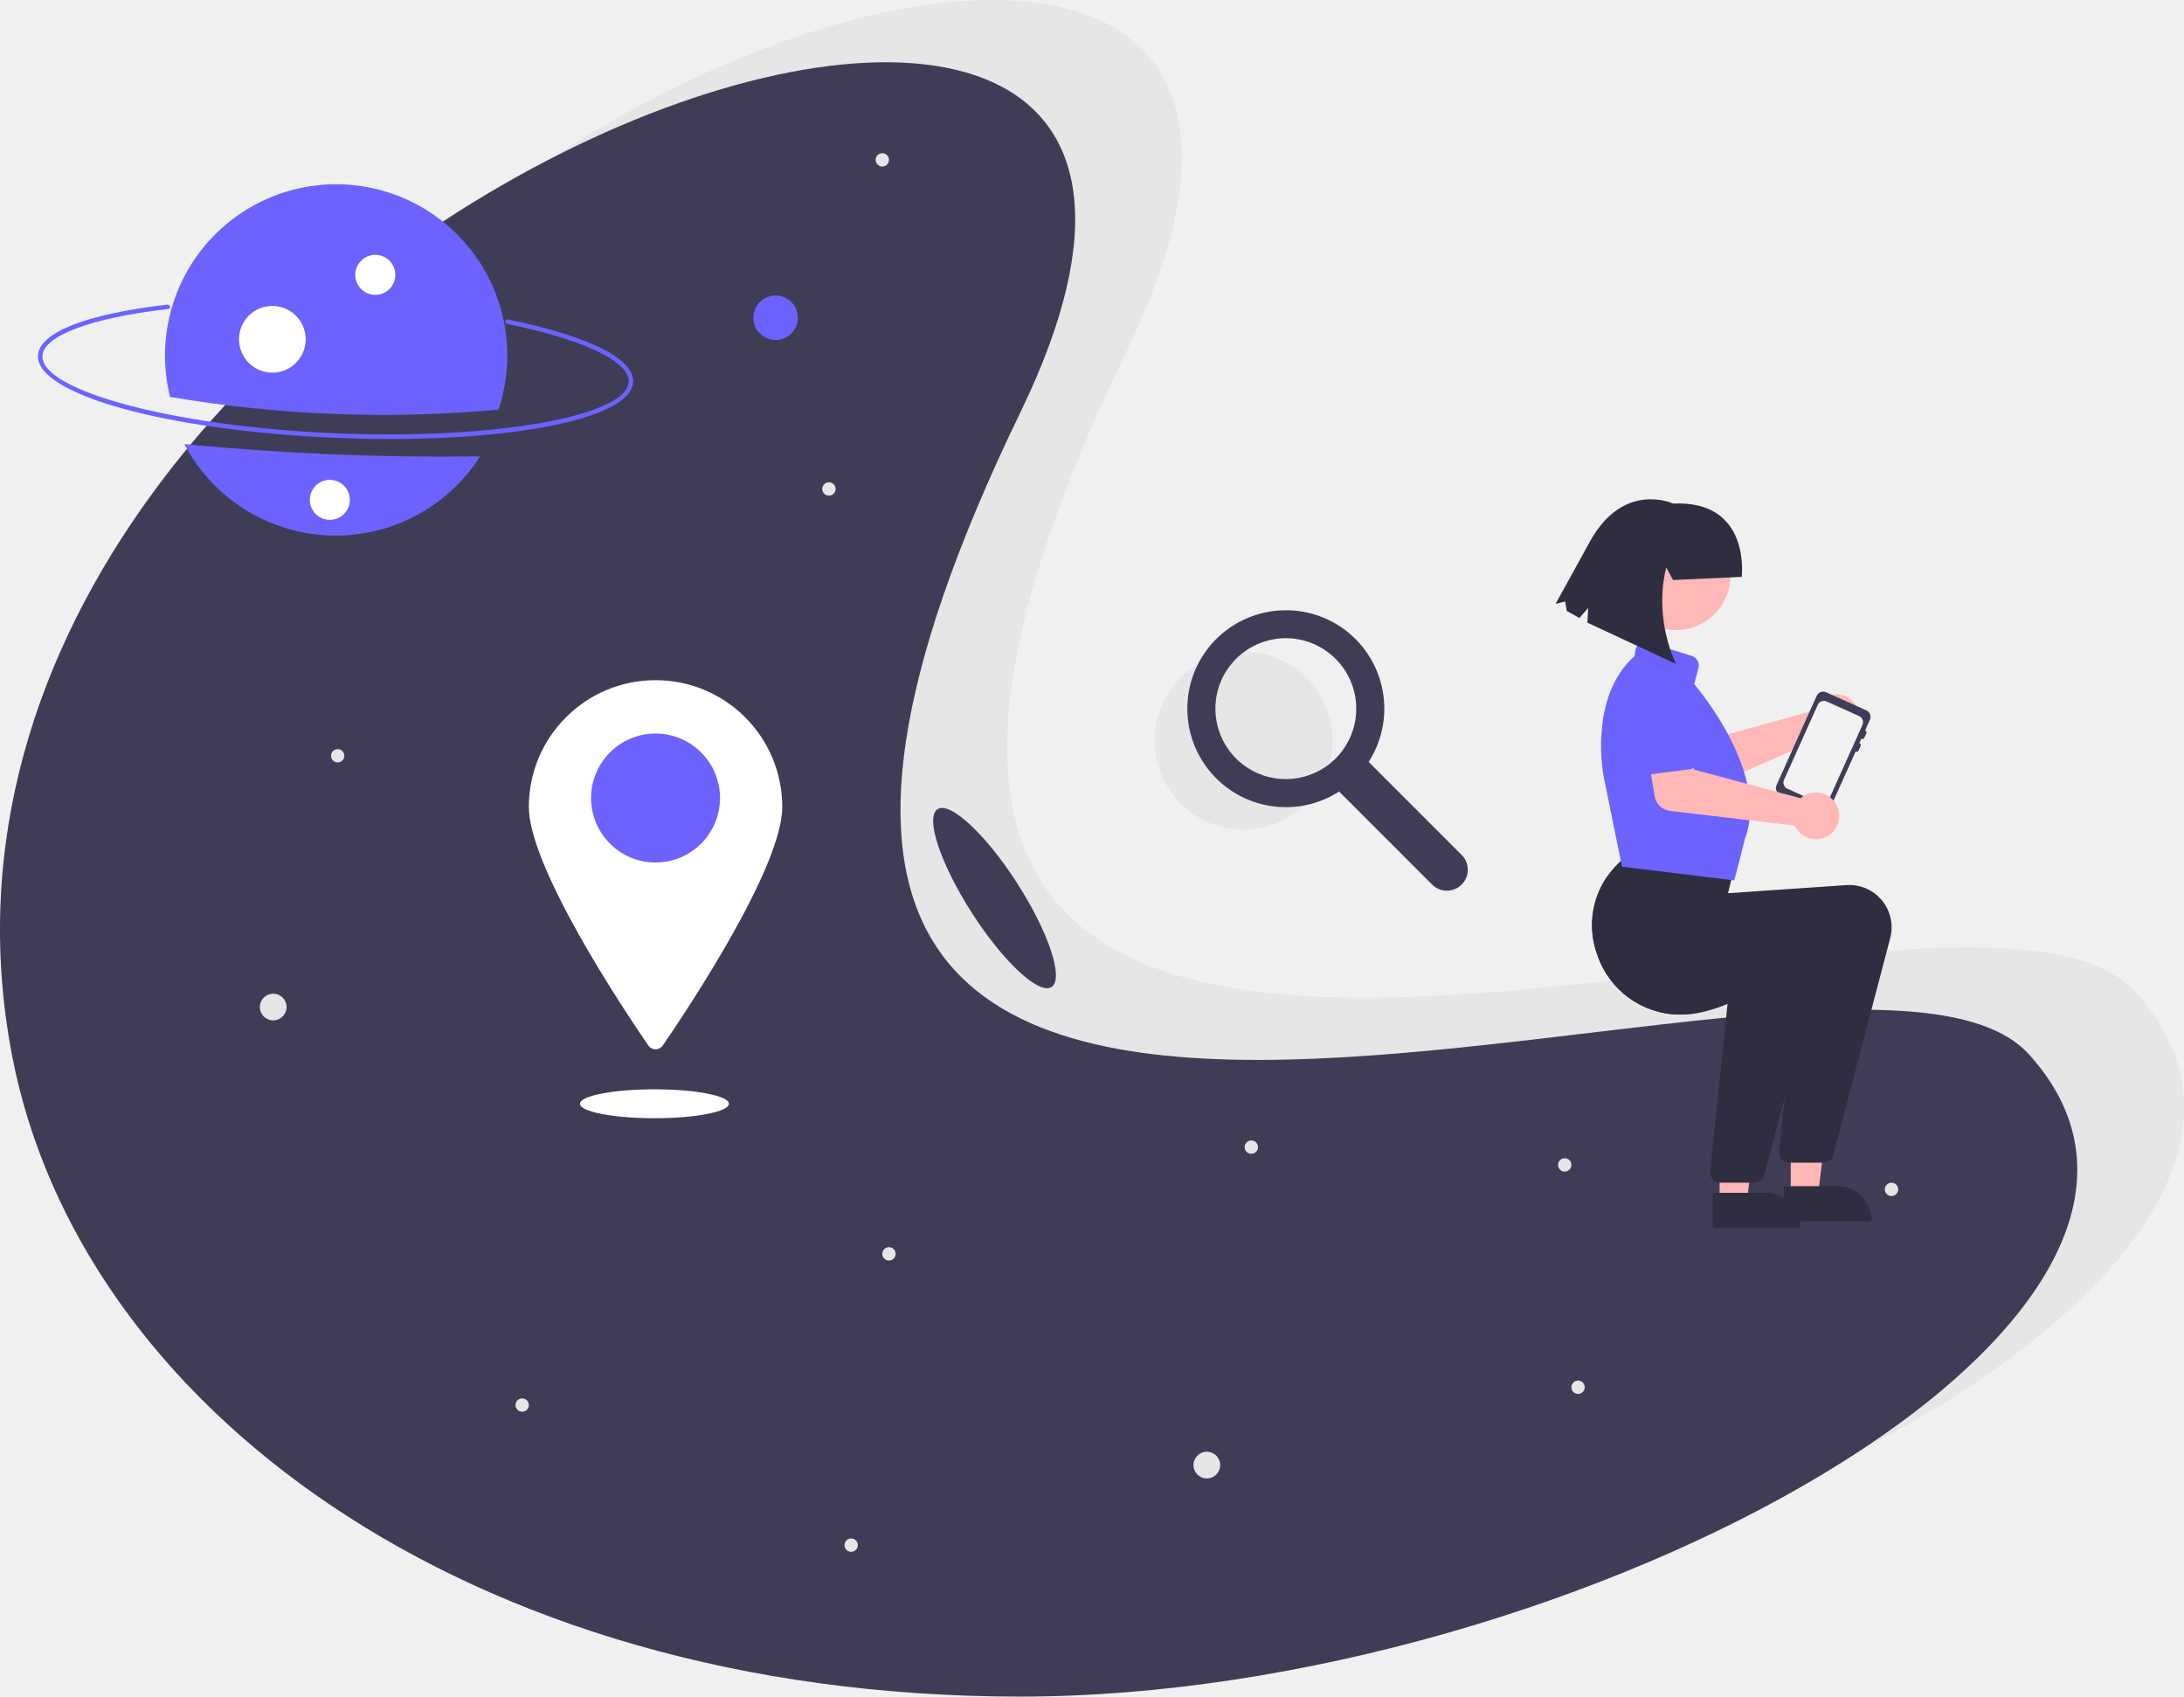
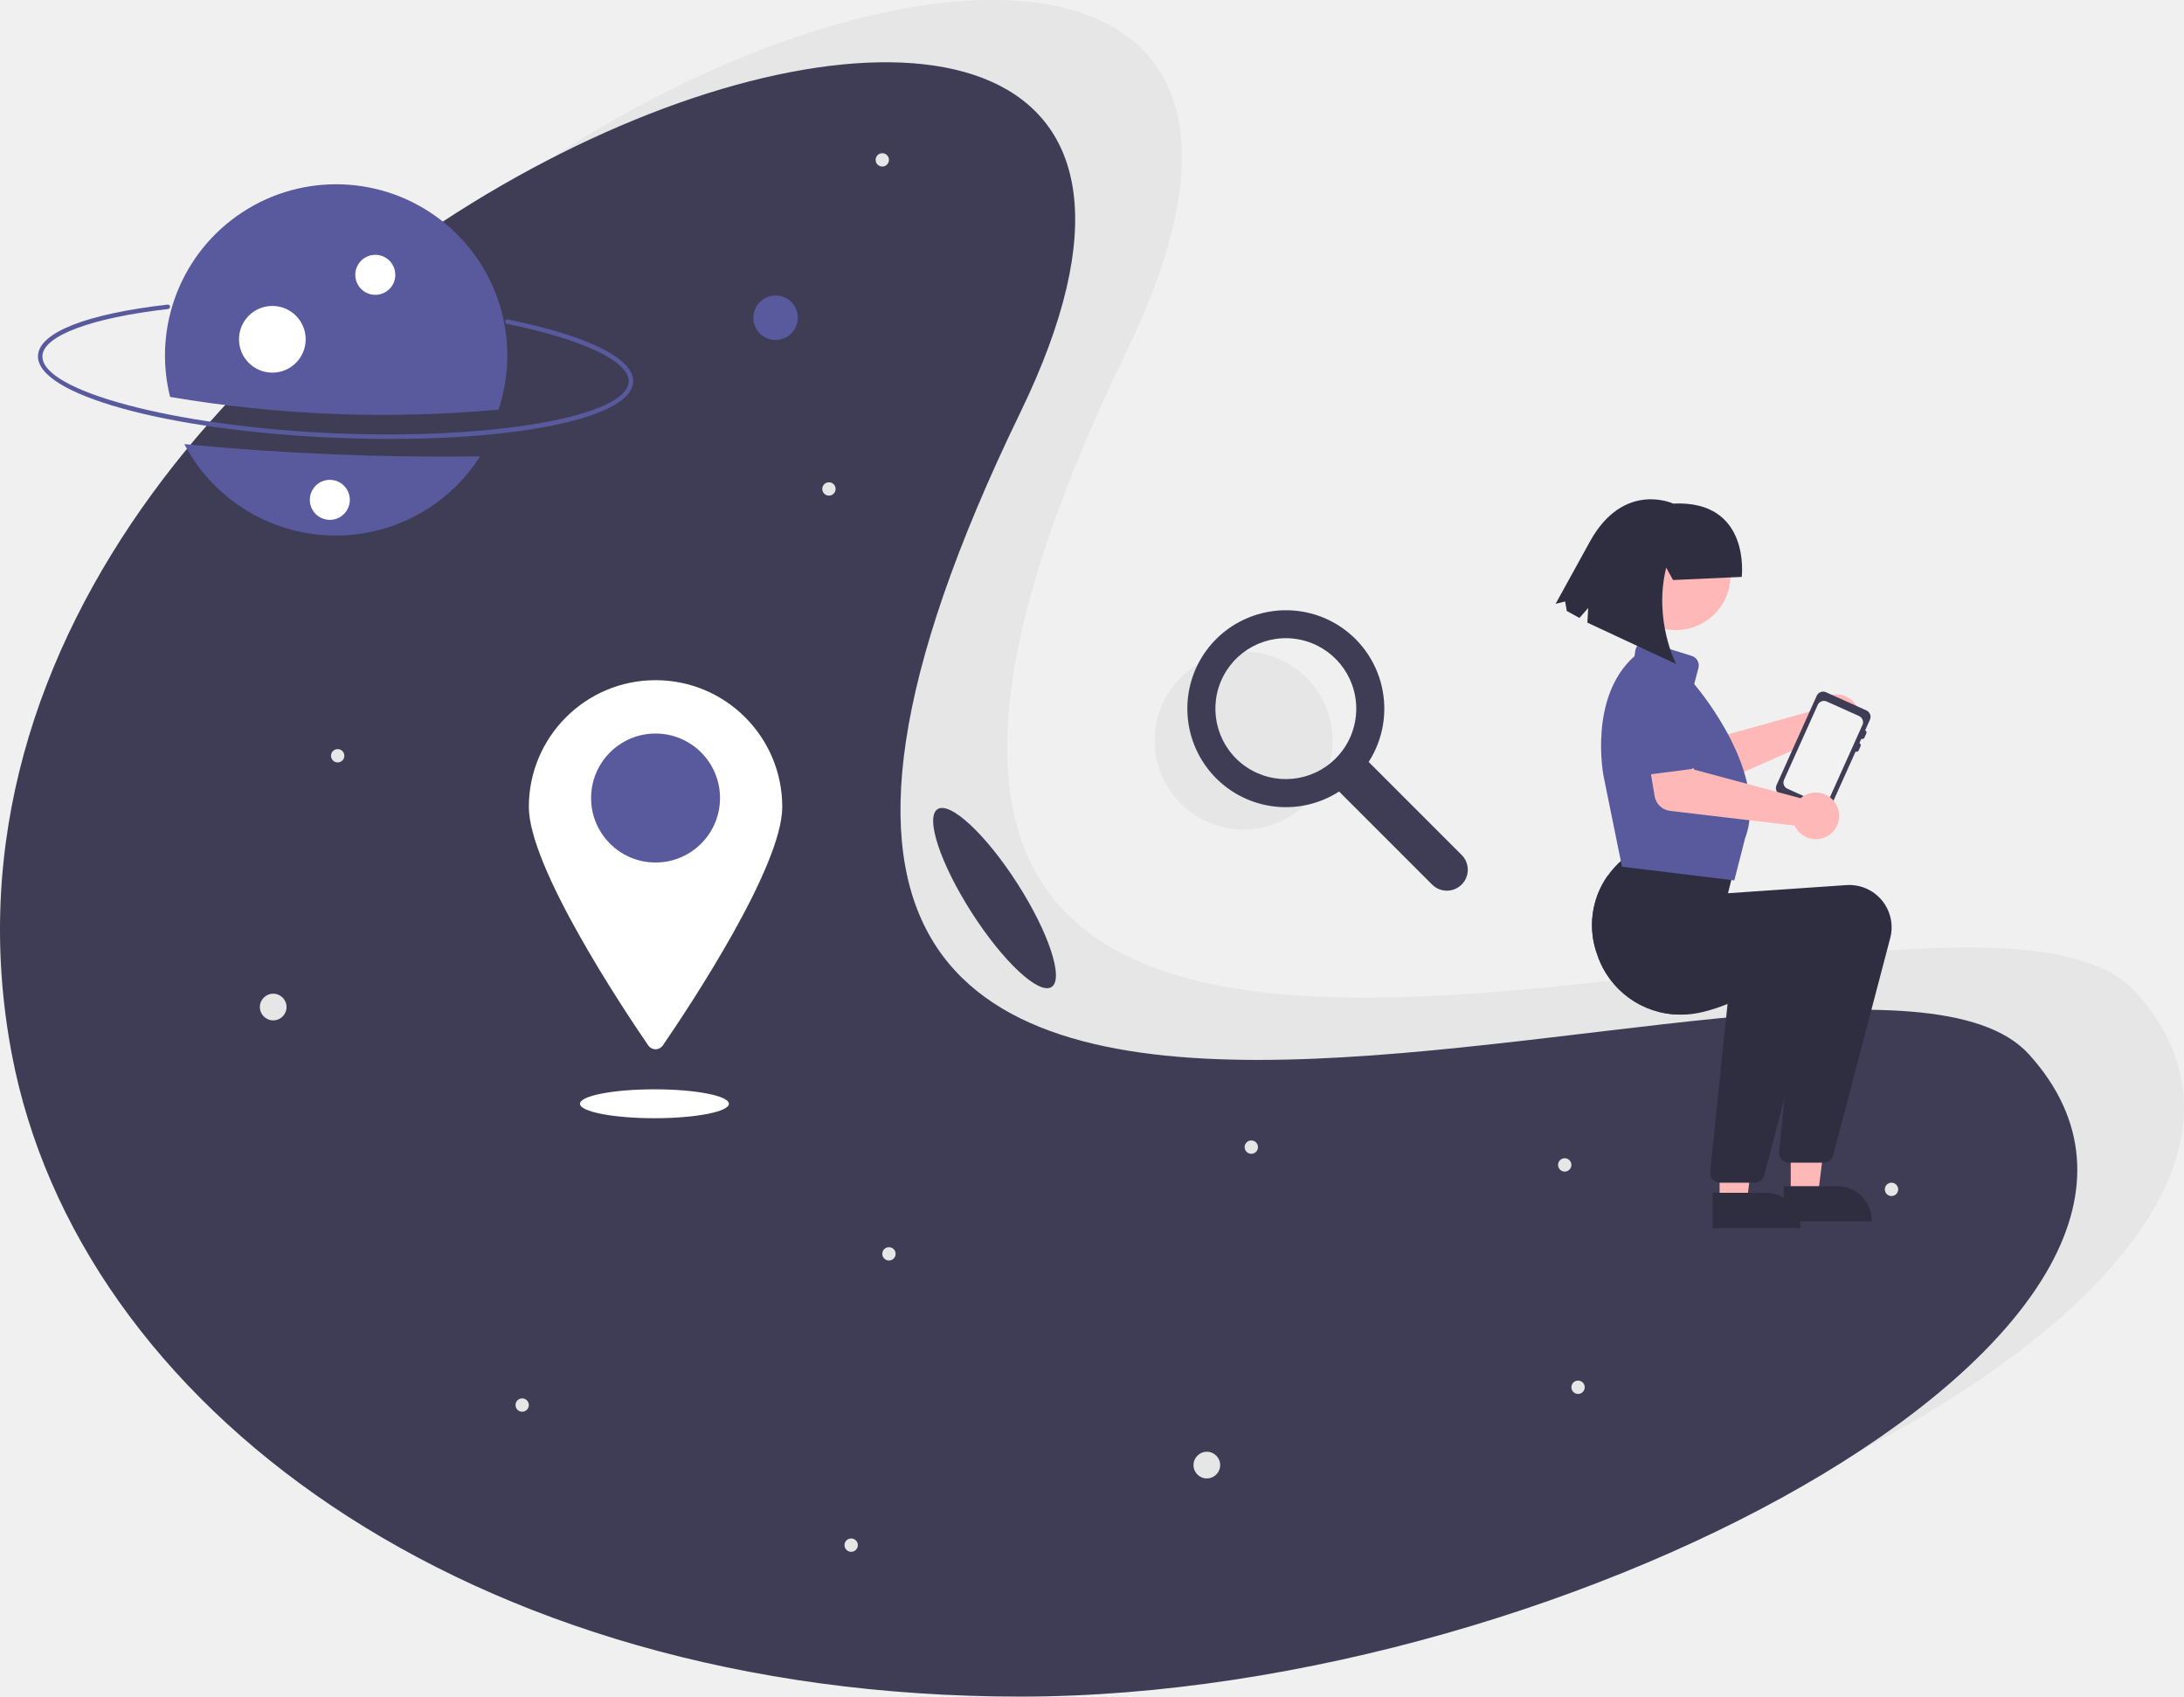
<svg xmlns="http://www.w3.org/2000/svg" id="ee5053fc-ea24-484a-861d-c80bd2ae1a91" data-name="Layer 1" width="982.487" height="763.014" viewBox="0 0 982.487 763.014">
  <circle cx="559.433" cy="333.061" r="40.03" fill="#e6e6e6" />
  <path d="M766.295,452.995l-41.832-41.832a44.307,44.307,0,0,0-14.426-61.926,44.458,44.458,0,0,0-58.914,12.238,44.307,44.307,0,0,0,60.033,62.995l41.832,41.832A9.409,9.409,0,0,0,766.295,452.995ZM709.594,409.601a31.684,31.684,0,1,1,9.28-22.404A31.586,31.586,0,0,1,709.594,409.601Z" transform="translate(-108.7563 -68.49293)" fill="#3f3d56" />
  <path d="M1069.529,514.699C1176.509,633.007,866.392,803.507,615.809,803.507S191.863,671.4,162.09,514.699C89.9,134.752,777.167-106.741,615.809,225.891,380.612,710.739,985.28,421.528,1069.529,514.699Z" transform="translate(-108.7563 -68.49293)" fill="#e6e6e6" />
  <path d="M1021.529,542.699C1128.509,661.007,818.392,831.507,567.809,831.507S143.863,699.4,114.09,542.699C41.9,162.752,729.167-78.741,567.809,253.891,332.612,738.739,937.28,449.528,1021.529,542.699Z" transform="translate(-108.7563 -68.49293)" fill="#3f3d56" />
-   <path d="M258.35,265.318c-75.067-3.305-133.271-19.498-132.507-36.864.458-10.412,21.703-18.784,58.287-22.97a1,1,0,1,1,.227,1.987c-34.462,3.943-56.117,12.017-56.516,21.071-.691,15.705,59.114,31.631,130.597,34.778s132.456-7.461,133.148-23.166c.4-9.092-20.597-19.066-54.798-26.028a1,1,0,1,1,.399-1.96c36.301,7.391,56.857,17.624,56.397,28.076C392.82,257.609,333.418,268.623,258.35,265.318Z" transform="translate(-108.7563 -68.49293)" fill="#6c63ff" />
-   <path d="M191.679,268.227a76.983,76.983,0,0,0,133.036,5.522A1211.976,1211.976,0,0,1,191.679,268.227Z" transform="translate(-108.7563 -68.49293)" fill="#6c63ff" />
-   <path d="M333.019,252.713a76.997,76.997,0,1,0-147.749-5.706A572.233,572.233,0,0,0,333.019,252.713Z" transform="translate(-108.7563 -68.49293)" fill="#6c63ff" />
+   <path d="M258.35,265.318c-75.067-3.305-133.271-19.498-132.507-36.864.458-10.412,21.703-18.784,58.287-22.97a1,1,0,1,1,.227,1.987c-34.462,3.943-56.117,12.017-56.516,21.071-.691,15.705,59.114,31.631,130.597,34.778s132.456-7.461,133.148-23.166c.4-9.092-20.597-19.066-54.798-26.028a1,1,0,1,1,.399-1.96c36.301,7.391,56.857,17.624,56.397,28.076C392.82,257.609,333.418,268.623,258.35,265.318Z" transform="translate(-108.7563 -68.49293)" fill="#585a9d" />
+   <path d="M191.679,268.227a76.983,76.983,0,0,0,133.036,5.522A1211.976,1211.976,0,0,1,191.679,268.227Z" transform="translate(-108.7563 -68.49293)" fill="#585a9d" />
+   <path d="M333.019,252.713a76.997,76.997,0,1,0-147.749-5.706A572.233,572.233,0,0,0,333.019,252.713Z" transform="translate(-108.7563 -68.49293)" fill="#585a9d" />
  <circle cx="168.834" cy="123.601" r="9" fill="#fff" />
  <circle cx="122.513" cy="152.591" r="15" fill="#fff" />
-   <circle cx="348.905" cy="142.898" r="10" fill="#6c63ff" />
+   <circle cx="348.905" cy="142.898" r="10" fill="#585a9d" />
  <circle cx="122.905" cy="452.898" r="6" fill="#e6e6e6" />
  <circle cx="542.905" cy="658.898" r="6" fill="#e6e6e6" />
  <circle cx="151.905" cy="339.898" r="3" fill="#e6e6e6" />
  <circle cx="399.905" cy="563.898" r="3" fill="#e6e6e6" />
  <circle cx="850.905" cy="534.898" r="3" fill="#e6e6e6" />
  <circle cx="709.905" cy="623.898" r="3" fill="#e6e6e6" />
  <circle cx="562.905" cy="515.898" r="3" fill="#e6e6e6" />
  <circle cx="372.905" cy="219.898" r="3" fill="#e6e6e6" />
  <circle cx="396.905" cy="71.898" r="3" fill="#e6e6e6" />
  <circle cx="382.905" cy="694.898" r="3" fill="#e6e6e6" />
  <circle cx="234.905" cy="631.898" r="3" fill="#e6e6e6" />
  <circle cx="703.905" cy="523.898" r="3" fill="#e6e6e6" />
  <circle cx="148.374" cy="224.799" r="9" fill="#fff" />
  <path d="M460.661,431.391c0,26.88-41.559,89.516-53.705,107.247a3.992,3.992,0,0,1-6.591,0c-12.145-17.731-53.705-80.366-53.705-107.247a57,57,0,1,1,114,0Z" transform="translate(-108.7563 -68.49293)" fill="#fff" />
-   <circle cx="294.905" cy="358.898" r="29" fill="#6c63ff" />
+   <circle cx="294.905" cy="358.898" r="29" fill="#585a9d" />
  <ellipse cx="294.405" cy="496.398" rx="33.5" ry="6.5" fill="#fff" />
  <path d="M925.61,386.412a10.527,10.527,0,0,0-.641,1.529l-47.783,13.277-8.611-8.427L854.159,404.124,867.953,420.523a8,8,0,0,0,9.353,2.169l51.616-22.785a10.497,10.497,0,1,0-3.313-13.495Z" transform="translate(-108.7563 -68.49293)" fill="#ffb8b8" />
-   <path d="M875.502,401.996l-17.935,13.96a4.5,4.5,0,0,1-6.682-1.337L839.738,394.891a12.497,12.497,0,0,1,19.769-15.294l16.338,15.594a4.5,4.5,0,0,1-.344,6.805Z" transform="translate(-108.7563 -68.49293)" fill="#6c63ff" />
+   <path d="M875.502,401.996l-17.935,13.96a4.5,4.5,0,0,1-6.682-1.337L839.738,394.891a12.497,12.497,0,0,1,19.769-15.294l16.338,15.594a4.5,4.5,0,0,1-.344,6.805Z" transform="translate(-108.7563 -68.49293)" fill="#585a9d" />
  <path d="M930.192,379.81l18.188,8.183a3.149,3.149,0,0,1,1.58,4.164l-2.153,4.786a1.053,1.053,0,0,1,.527,1.388l-.861,1.915a1.053,1.053,0,0,1-1.388.527l-.861,1.915a1.053,1.053,0,0,1,.527,1.388l-.861,1.915a1.053,1.053,0,0,1-1.388.527L931.871,432.362a3.149,3.149,0,0,1-4.164,1.58l-18.188-8.183a3.149,3.149,0,0,1-1.58-4.164l18.089-40.205A3.149,3.149,0,0,1,930.192,379.81Z" transform="translate(-108.7563 -68.49293)" fill="#3f3d56" />
  <path d="M912.821,423.212l14.591,6.571a3.034,3.034,0,0,0,3.999-1.512l6.739-14.99,2.341-5.196,6.099-13.562a3.026,3.026,0,0,0-1.511-3.989l-4.587-2.068L930.477,383.964a3.021,3.021,0,0,0-3.989,1.522L920.589,398.597l-6.718,14.927-2.561,5.7A3.022,3.022,0,0,0,912.821,423.212Z" transform="translate(-108.7563 -68.49293)" fill="#f2f2f2" />
  <polygon points="773.577 540.443 785.837 540.442 791.67 493.154 773.575 493.155 773.577 540.443" fill="#ffb8b8" />
  <path d="M879.207,604.933l24.144-.001h.001a15.386,15.386,0,0,1,15.386,15.386v.5l-39.531.001Z" transform="translate(-108.7563 -68.49293)" fill="#2f2e41" />
  <polygon points="805.577 537.443 817.837 537.442 823.67 490.154 805.575 490.155 805.577 537.443" fill="#ffb8b8" />
  <path d="M911.207,601.933l24.144-.001h.001a15.386,15.386,0,0,1,15.386,15.386v.5l-39.531.001Z" transform="translate(-108.7563 -68.49293)" fill="#2f2e41" />
  <path d="M827.341,497.971a39.41,39.41,0,0,0,36.9,26.81l.62.01c6.33.18,13.76-1.86,21.05-4.79,14.4-5.79,28.23-15.06,31.9-17.61l-6.22,59.79-2.52,24.24a4.514,4.514,0,0,0,4.48,4.97h15.53a4.505,4.505,0,0,0,4.36-3.36l25.64-97.65a19.032,19.032,0,0,0-19.71-23.83l-53.26,3.65,3.72-14.88-47.54-3.16-.14.1c-1.14.83-2.25,1.7-3.31,2.61a40.271,40.271,0,0,0-6.99,7.66A38.487,38.487,0,0,0,827.341,497.971Z" transform="translate(-108.7563 -68.49293)" fill="#2f2e41" />
  <path d="M827.341,497.971a39.41,39.41,0,0,0,36.9,26.81,196.146,196.146,0,0,0,22.57-13.39l-.9,8.61-7.84,75.42a4.514,4.514,0,0,0,4.48,4.97h15.53a4.505,4.505,0,0,0,4.36-3.36l9.15-34.85,16.49-62.8a19.032,19.032,0,0,0-19.71-23.83l-53.26,3.65,3.72-14.88-26.98-1.79A38.487,38.487,0,0,0,827.341,497.971Z" transform="translate(-108.7563 -68.49293)" fill="#2f2e41" />
-   <path d="M838.774,458.321l-.358-.043-8.295-40.785c-.071-.354-6.852-35.533,13.937-53.924l.362-2.517a4.5,4.5,0,0,1,5.787-3.658l19.585,6.075a4.491,4.491,0,0,1,3.019,5.442l-1.904,7.242c2.64,3.1,33.715,40.512,22.89,69.335L888.949,464.439Z" transform="translate(-108.7563 -68.49293)" fill="#6c63ff" />
+   <path d="M838.774,458.321l-.358-.043-8.295-40.785c-.071-.354-6.852-35.533,13.937-53.924l.362-2.517a4.5,4.5,0,0,1,5.787-3.658l19.585,6.075a4.491,4.491,0,0,1,3.019,5.442l-1.904,7.242c2.64,3.1,33.715,40.512,22.89,69.335L888.949,464.439Z" transform="translate(-108.7563 -68.49293)" fill="#585a9d" />
  <path d="M920.094,426.49a10.526,10.526,0,0,0-1.329.99l-47.897-12.858-3.131-11.634-18.175,2.431,3.542,21.134a8,8,0,0,0,6.951,6.622l56.032,6.619a10.497,10.497,0,1,0,4.008-13.305Z" transform="translate(-108.7563 -68.49293)" fill="#ffb8b8" />
-   <path d="M869.022,414.436,846.481,417.34a4.5,4.5,0,0,1-5.074-4.548l.43-22.655a12.497,12.497,0,0,1,24.799-3.121l6.142,21.734a4.5,4.5,0,0,1-3.756,5.686Z" transform="translate(-108.7563 -68.49293)" fill="#6c63ff" />
+   <path d="M869.022,414.436,846.481,417.34a4.5,4.5,0,0,1-5.074-4.548l.43-22.655a12.497,12.497,0,0,1,24.799-3.121l6.142,21.734a4.5,4.5,0,0,1-3.756,5.686Z" transform="translate(-108.7563 -68.49293)" fill="#585a9d" />
  <circle cx="753.921" cy="258.804" r="24.561" fill="#ffb8b8" />
  <path d="M861.385,329.348l-3.075-5.6c-5.825,23.732,4.464,43.373,4.464,43.373l-39.932-18.601.38-6.6-3.951,4.484-5.677-3.129-.75-4.281-4.286,1.062,15.644-28.387c15.182-27.013,37.255-16.7,37.255-16.7,35.115-1.669,30.827,32.975,30.827,32.975Z" transform="translate(-108.7563 -68.49293)" fill="#2f2e41" />
  <ellipse cx="556.161" cy="472.391" rx="12.179" ry="47.5" transform="translate(-275.7517 306.3624) rotate(-32.66242)" fill="#3f3d56" />
</svg>
